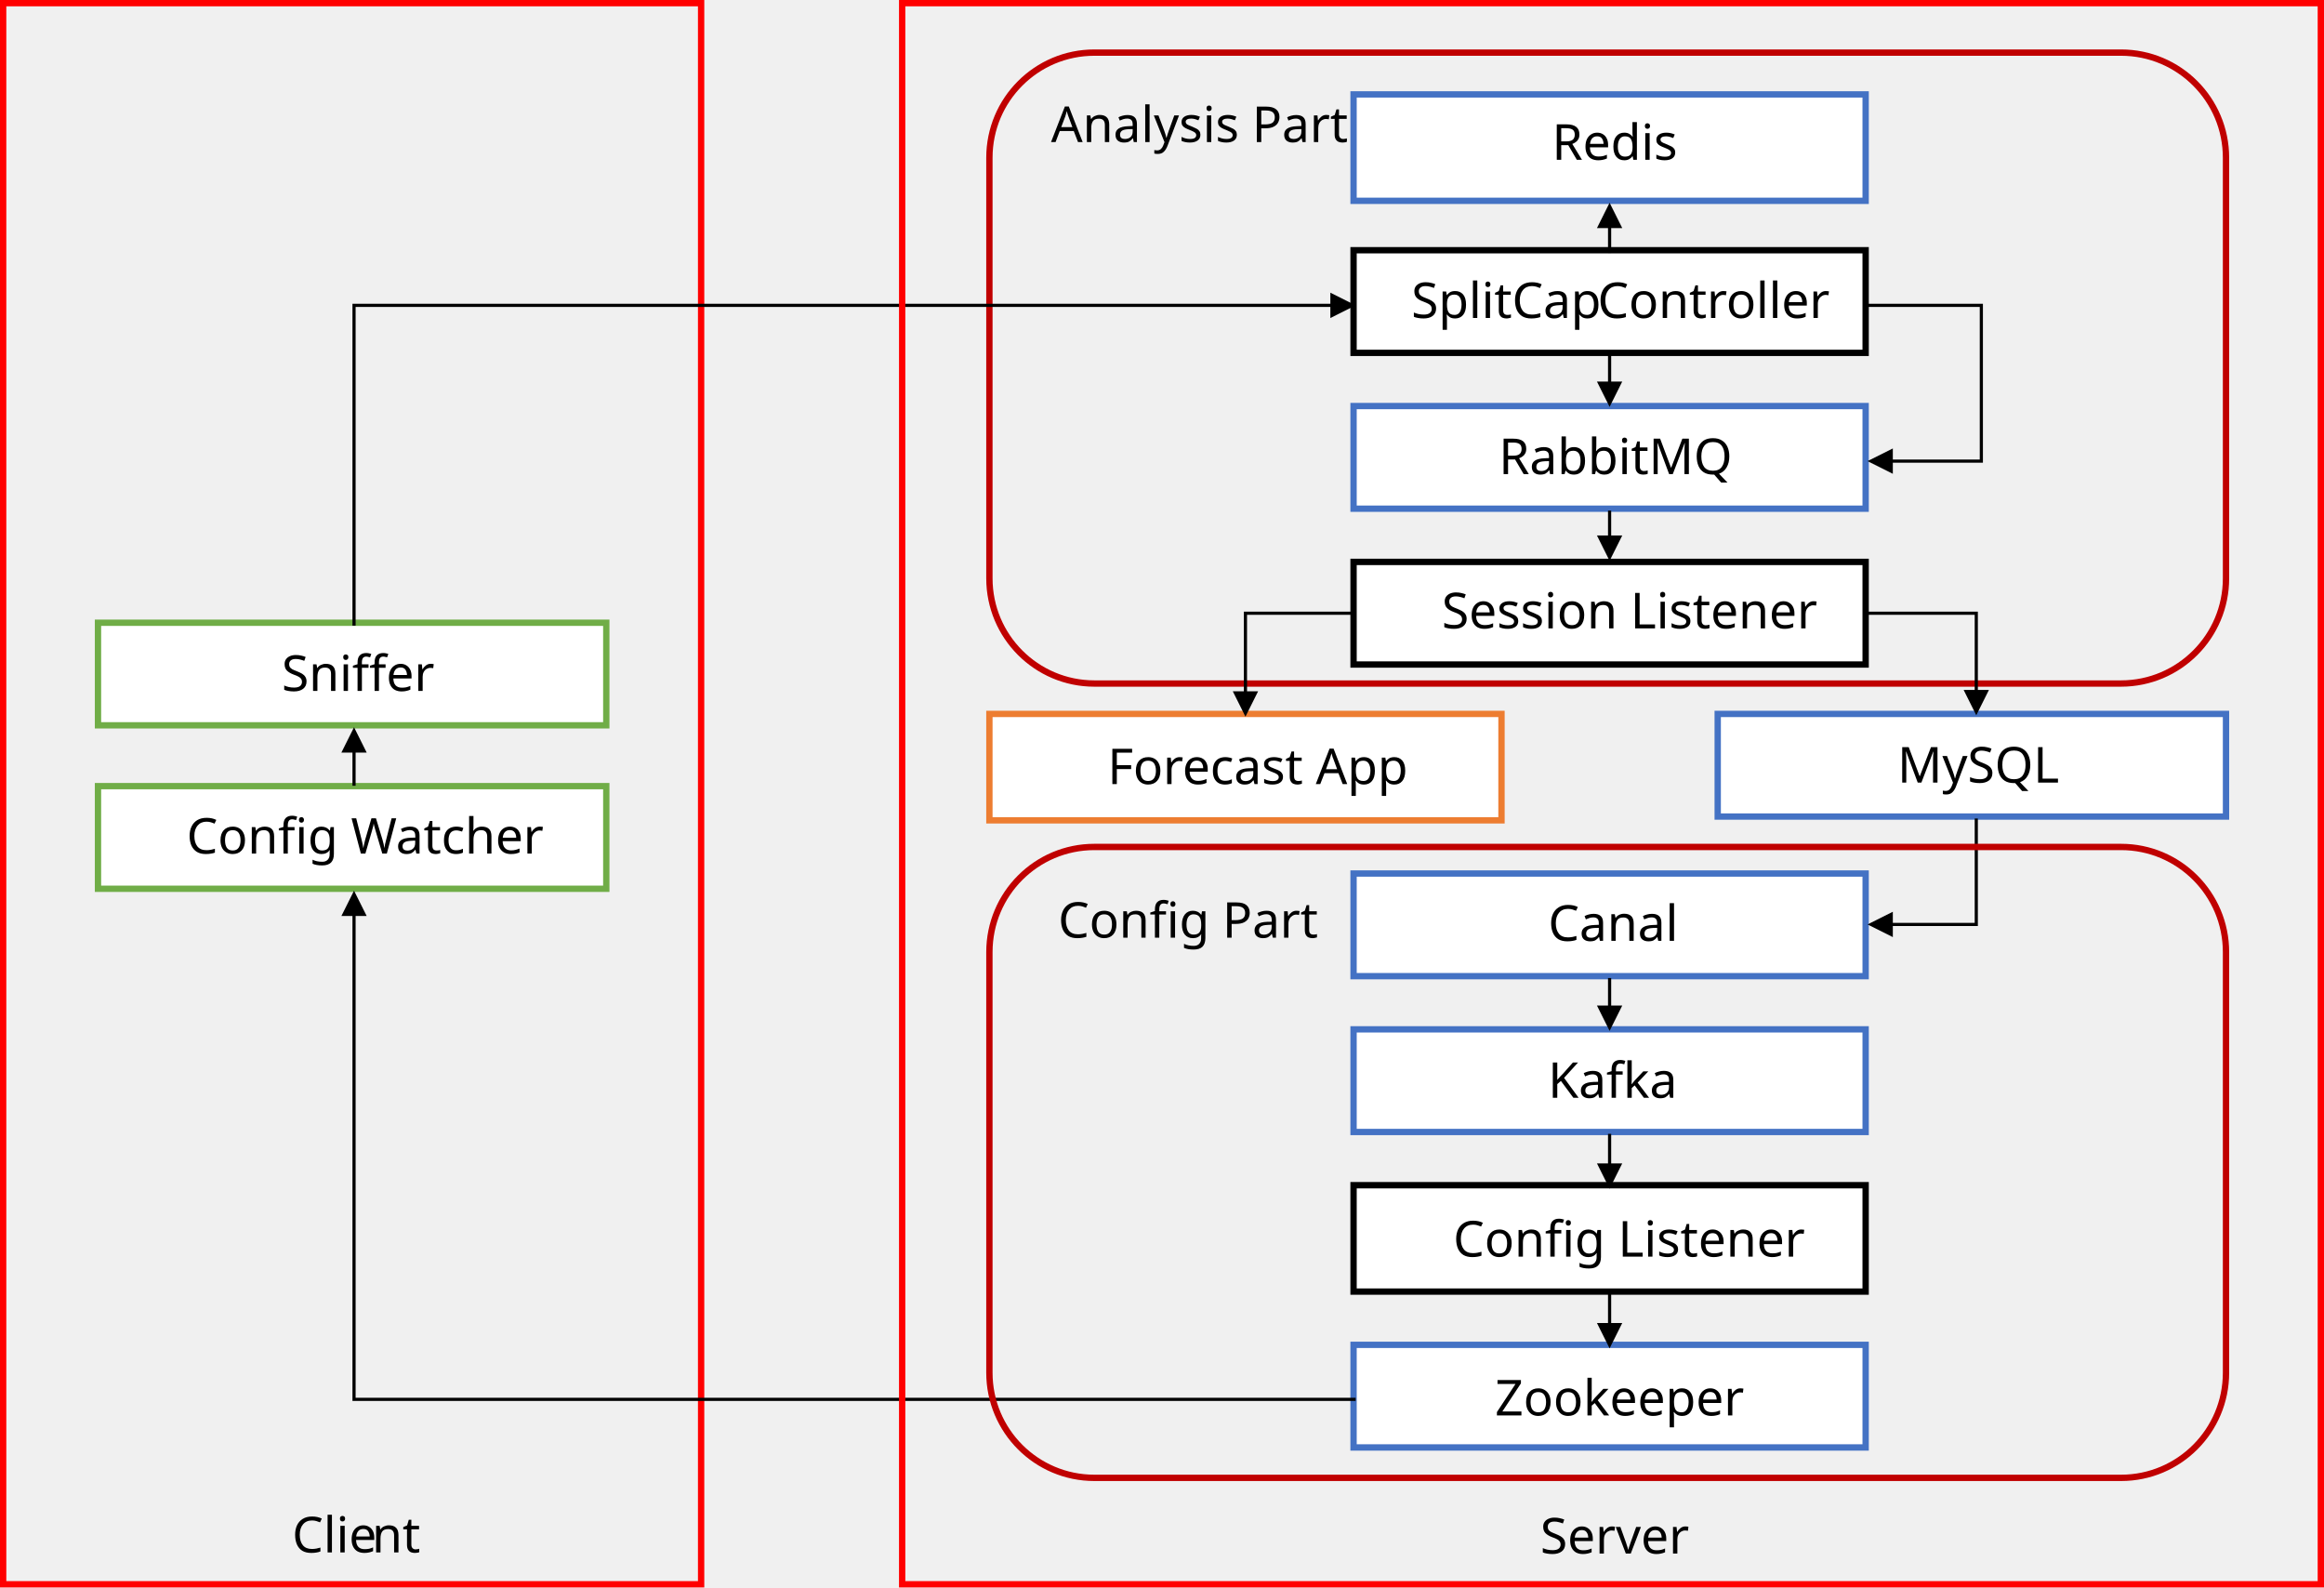
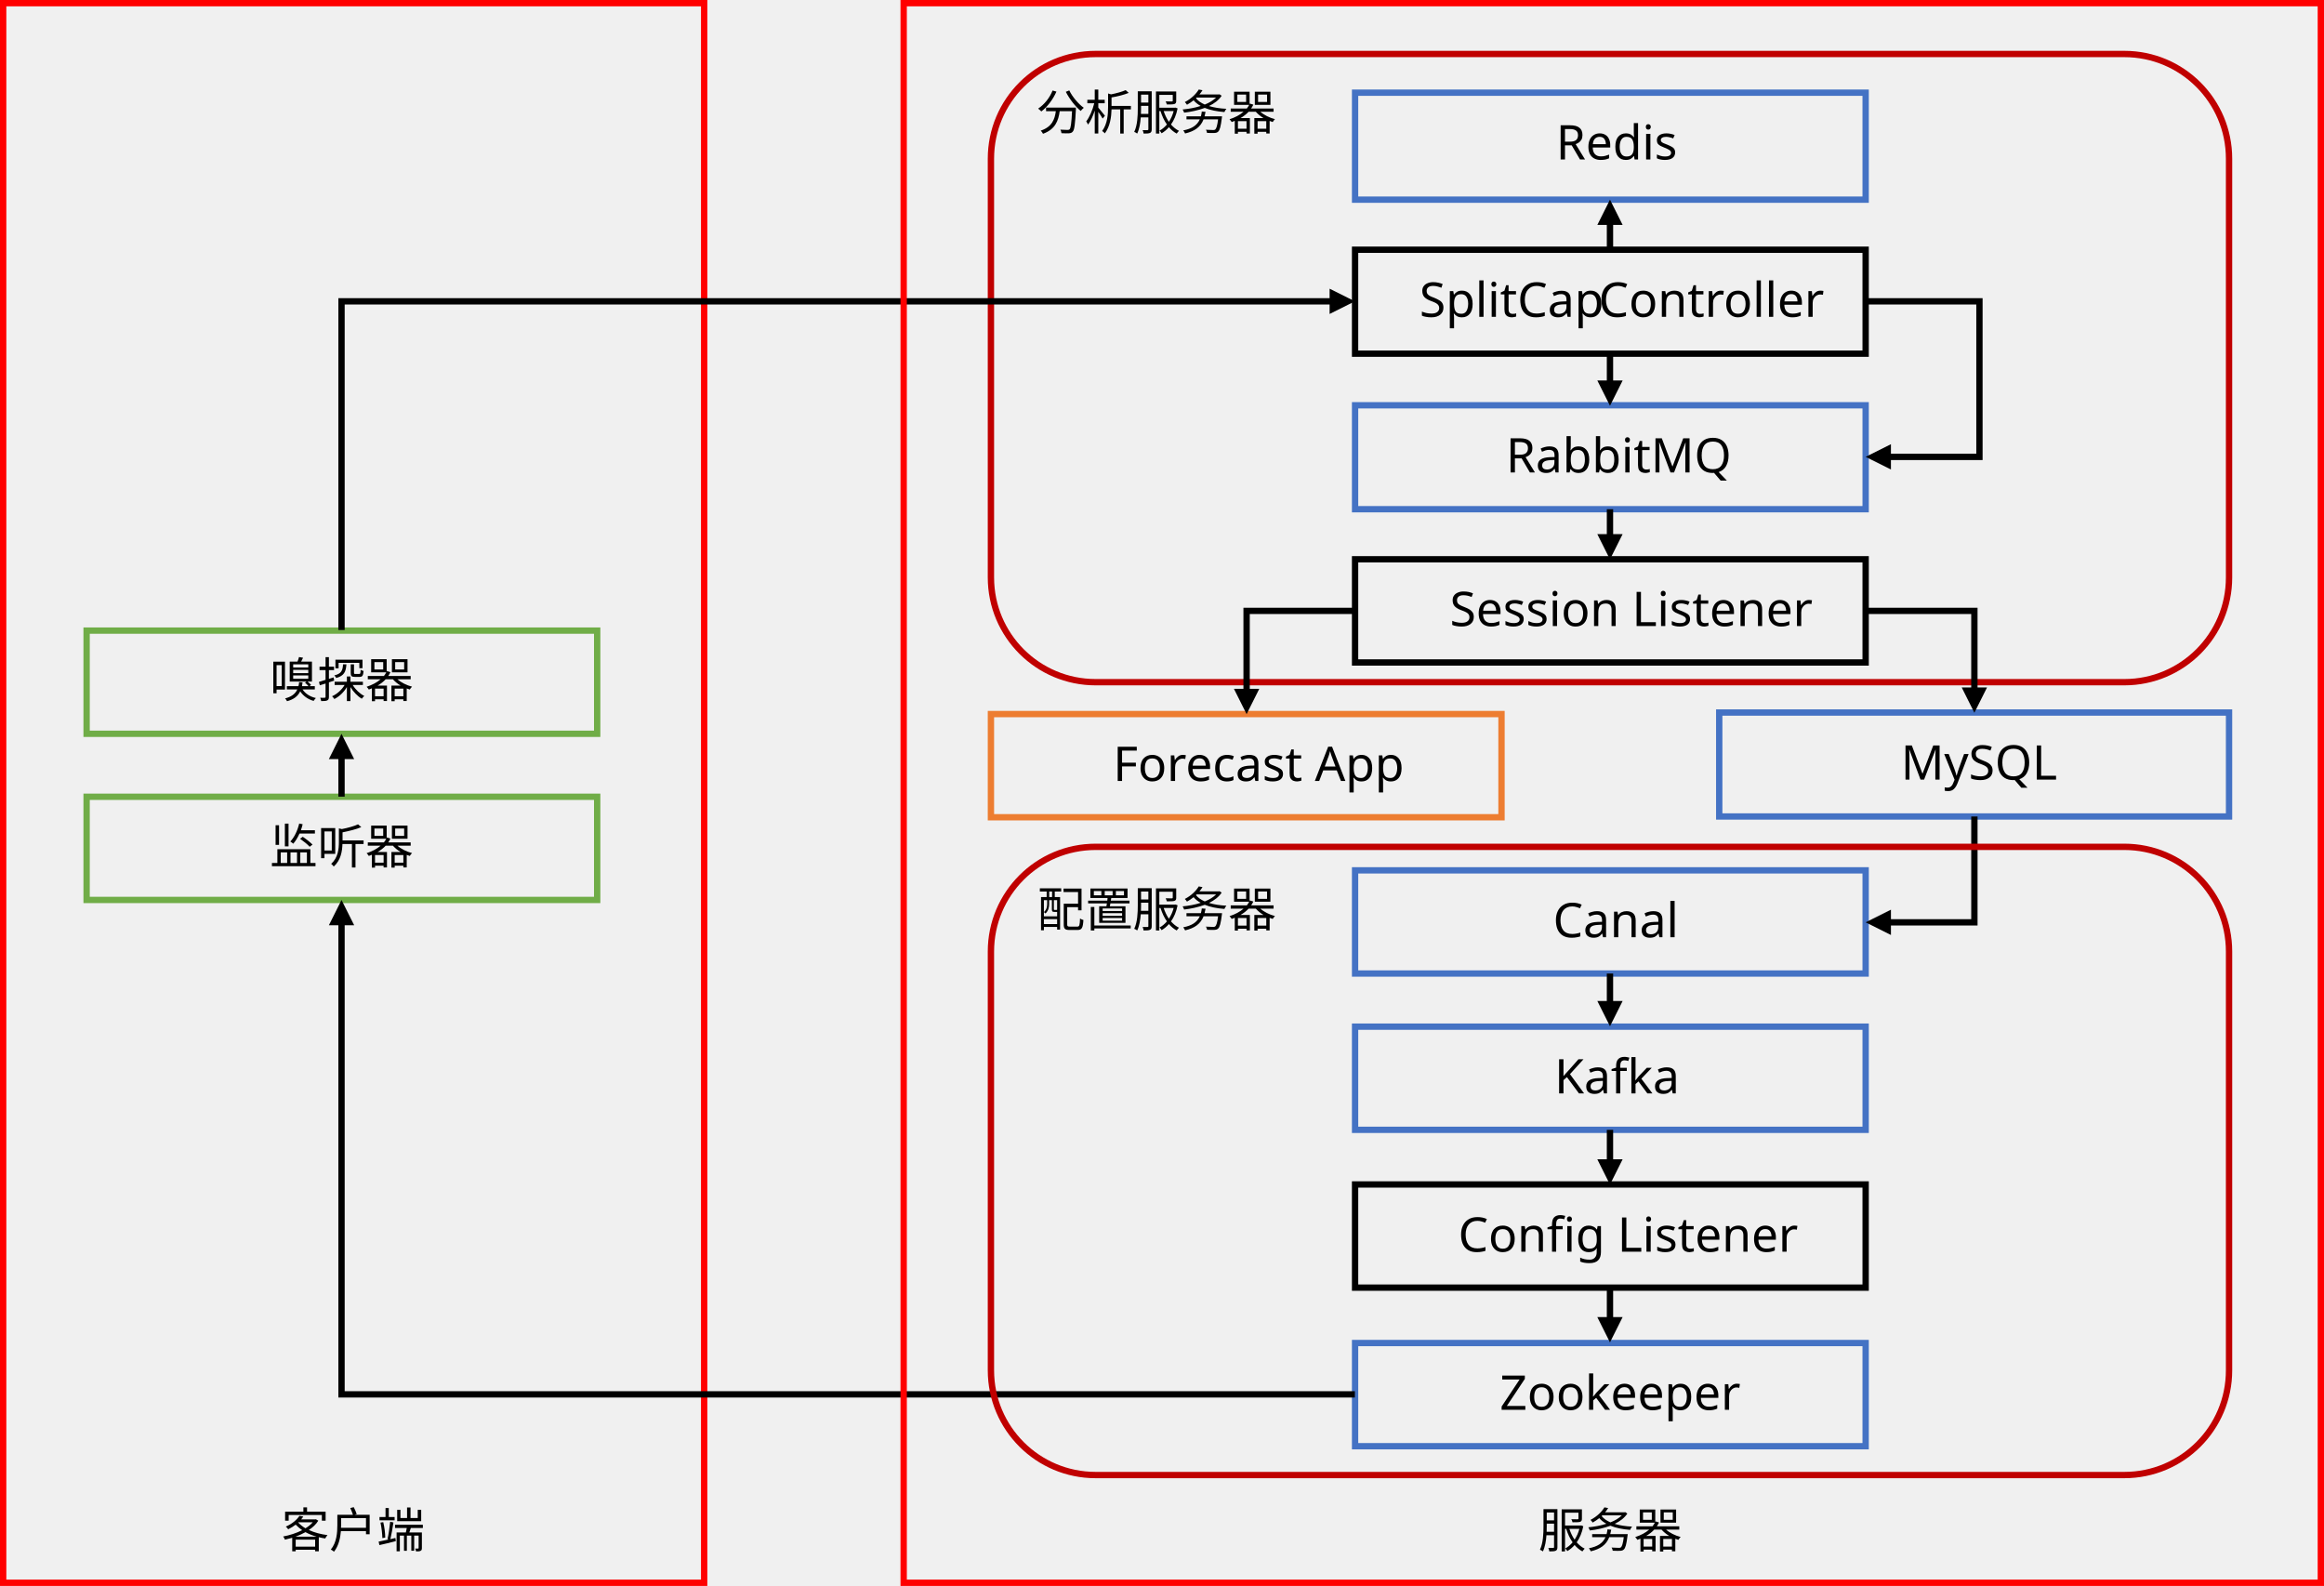
- <svg xmlns="http://www.w3.org/2000/svg" width="109.592mm" height="74.847mm" viewBox="0 0 109.592 74.847" version="1.1" id="svg5">
-   <defs id="defs2">
-     <clipPath clipPathUnits="userSpaceOnUse" id="clipEmfPath1">
-       <path d="M 0,0 H 351.776 V 241.295 H 0 Z" id="path9" />
-     </clipPath>
-     <clipPath clipPathUnits="userSpaceOnUse" id="clipEmfPath2">
-       <path d="M 1.434,1.434 V 205.396 H 298.717 V 1.434 Z" id="path12" />
-     </clipPath>
-     <pattern id="EMFhbasepattern" patternUnits="userSpaceOnUse" width="6" height="6" x="0" y="0" />
-     <clipPath clipPathUnits="userSpaceOnUse" id="clipPath751">
-       <path d="m 132.35,432 h 311.3 v 213.85 h -311.3 z" clip-rule="evenodd" id="path749" />
-     </clipPath>
-     <clipPath clipPathUnits="userSpaceOnUse" id="clipPath761">
-       <path d="M 0,0 H 368.37 V 252.59 H 0 Z" id="path759" />
-     </clipPath>
-     <clipPath clipPathUnits="userSpaceOnUse" id="clipPath777">
-       <path d="m 0.301,0.284 h 367.8 v 252 h -367.8 z" clip-rule="evenodd" id="path775" />
-     </clipPath>
-     <clipPath clipPathUnits="userSpaceOnUse" id="clipPath793">
-       <path d="m 0.301,0.284 h 367.8 v 252 h -367.8 z" clip-rule="evenodd" id="path791" />
-     </clipPath>
-     <clipPath clipPathUnits="userSpaceOnUse" id="clipPath809">
-       <path d="m 0.301,0.284 h 367.8 v 252 h -367.8 z" clip-rule="evenodd" id="path807" />
-     </clipPath>
-     <clipPath clipPathUnits="userSpaceOnUse" id="clipPath825">
-       <path d="m 0.301,0.284 h 367.8 v 252 h -367.8 z" clip-rule="evenodd" id="path823" />
-     </clipPath>
-     <clipPath clipPathUnits="userSpaceOnUse" id="clipPath837">
-       <path d="m 0.301,0.284 h 367.8 v 252 h -367.8 z" clip-rule="evenodd" id="path835" />
-     </clipPath>
-     <clipPath clipPathUnits="userSpaceOnUse" id="clipPath853">
-       <path d="m 0.301,0.284 h 367.8 v 252 h -367.8 z" clip-rule="evenodd" id="path851" />
-     </clipPath>
-     <clipPath clipPathUnits="userSpaceOnUse" id="clipPath869">
-       <path d="m 0.301,0.284 h 367.8 v 252 h -367.8 z" clip-rule="evenodd" id="path867" />
-     </clipPath>
-     <clipPath clipPathUnits="userSpaceOnUse" id="clipPath885">
-       <path d="m 0.301,0.284 h 367.8 v 252 h -367.8 z" clip-rule="evenodd" id="path883" />
-     </clipPath>
-     <clipPath clipPathUnits="userSpaceOnUse" id="clipPath901">
-       <path d="m 0.301,0.284 h 367.8 v 252 h -367.8 z" clip-rule="evenodd" id="path899" />
-     </clipPath>
-     <clipPath clipPathUnits="userSpaceOnUse" id="clipPath929">
-       <path d="m 0.301,0.284 h 367.8 v 252 h -367.8 z" clip-rule="evenodd" id="path927" />
-     </clipPath>
-     <clipPath clipPathUnits="userSpaceOnUse" id="clipPath941">
-       <path d="M 0.301,252.28 H 368.1 V 0.285 H 0.301" clip-rule="evenodd" id="path939" />
-     </clipPath>
-     <clipPath clipPathUnits="userSpaceOnUse" id="clipPath955">
-       <path d="m 0.301,0.284 h 367.8 v 252 h -367.8 z" clip-rule="evenodd" id="path953" />
-     </clipPath>
-     <clipPath clipPathUnits="userSpaceOnUse" id="clipPath971">
-       <path d="m 0.301,0.284 h 367.8 v 252 h -367.8 z" clip-rule="evenodd" id="path969" />
-     </clipPath>
-     <clipPath clipPathUnits="userSpaceOnUse" id="clipPath991">
-       <path d="m 0.301,0.284 h 367.8 v 252 h -367.8 z" clip-rule="evenodd" id="path989" />
-     </clipPath>
-     <clipPath clipPathUnits="userSpaceOnUse" id="clipPath1007">
-       <path d="M 0.301,252.28 H 368.1 V 0.284 H 0.301" clip-rule="evenodd" id="path1005" />
-     </clipPath>
-     <clipPath clipPathUnits="userSpaceOnUse" id="clipPath1019">
-       <path d="m 0.301,0.284 h 367.8 v 252 h -367.8 z" clip-rule="evenodd" id="path1017" />
-     </clipPath>
-     <clipPath clipPathUnits="userSpaceOnUse" id="clipPath1031">
-       <path d="m 0.301,0.284 h 367.8 v 252 h -367.8 z" clip-rule="evenodd" id="path1029" />
-     </clipPath>
-     <clipPath clipPathUnits="userSpaceOnUse" id="clipPath1043">
-       <path d="m 0.301,0.284 h 367.8 v 252 h -367.8 z" clip-rule="evenodd" id="path1041" />
-     </clipPath>
-     <clipPath clipPathUnits="userSpaceOnUse" id="clipPath1059">
-       <path d="m 0.301,0.284 h 367.8 v 252 h -367.8 z" clip-rule="evenodd" id="path1057" />
-     </clipPath>
-     <clipPath clipPathUnits="userSpaceOnUse" id="clipPath1071">
-       <path d="m 0.301,0.284 h 367.8 v 252 h -367.8 z" clip-rule="evenodd" id="path1069" />
+ <svg xmlns="http://www.w3.org/2000/svg" width="129.681mm" height="88.491mm" viewBox="0 0 129.681 88.491" version="1.1" id="svg2610">
+   <defs id="defs2607">
+     <clipPath clipPathUnits="userSpaceOnUse" id="clipPath1319">
+       <g id="g1323">
+         <path d="M -29.96,68.84 H 308.707 V 259.34 l -338.667,3e-5" clip-rule="evenodd" id="path1321" style="stroke-width:0.353" />
+       </g>
+     </clipPath>
+     <clipPath clipPathUnits="userSpaceOnUse" id="clipPath1366">
+       <g id="g1370">
+         <path d="M -29.96,68.84 H 308.707 V 259.34 l -338.667,-2e-5" clip-rule="evenodd" id="path1368" style="stroke-width:0.353" />
+       </g>
+     </clipPath>
+     <clipPath clipPathUnits="userSpaceOnUse" id="clipPath4526">
+       <path d="M 1.4305e-5,0 H 960 V 540 H 1.4305e-5 Z" clip-rule="evenodd" id="path4524" />
+     </clipPath>
+     <clipPath clipPathUnits="userSpaceOnUse" id="clipPath4540">
+       <path d="M 1.4305e-5,0 H 960 V 540 H 1.4305e-5 Z" clip-rule="evenodd" id="path4538" />
+     </clipPath>
+     <clipPath clipPathUnits="userSpaceOnUse" id="clipPath4554">
+       <path d="M 1.4305e-5,0 H 960 V 540 H 1.4305e-5 Z" clip-rule="evenodd" id="path4552" />
+     </clipPath>
+     <clipPath clipPathUnits="userSpaceOnUse" id="clipPath4568">
+       <path d="M 1.4305e-5,0 H 960 V 540 H 1.4305e-5 Z" clip-rule="evenodd" id="path4566" />
+     </clipPath>
+     <clipPath clipPathUnits="userSpaceOnUse" id="clipPath4580">
+       <path d="M 1.4305e-5,0 H 960 V 540 H 1.4305e-5 Z" clip-rule="evenodd" id="path4578" />
+     </clipPath>
+     <clipPath clipPathUnits="userSpaceOnUse" id="clipPath4594">
+       <path d="M 1.4305e-5,0 H 960 V 540 H 1.4305e-5 Z" clip-rule="evenodd" id="path4592" />
+     </clipPath>
+     <clipPath clipPathUnits="userSpaceOnUse" id="clipPath4608">
+       <path d="M 1.4305e-5,0 H 960 V 540 H 1.4305e-5 Z" clip-rule="evenodd" id="path4606" />
+     </clipPath>
+     <clipPath clipPathUnits="userSpaceOnUse" id="clipPath4622">
+       <path d="M 1.4305e-5,0 H 960 V 540 H 1.4305e-5 Z" clip-rule="evenodd" id="path4620" />
+     </clipPath>
+     <clipPath clipPathUnits="userSpaceOnUse" id="clipPath4636">
+       <path d="M 1.4305e-5,0 H 960 V 540 H 1.4305e-5 Z" clip-rule="evenodd" id="path4634" />
+     </clipPath>
+     <clipPath clipPathUnits="userSpaceOnUse" id="clipPath4662">
+       <path d="M 1.4305e-5,0 H 960 V 540 H 1.4305e-5 Z" clip-rule="evenodd" id="path4660" />
+     </clipPath>
+     <clipPath clipPathUnits="userSpaceOnUse" id="clipPath4674">
+       <path d="M 9.1553e-5,540 H 960 V 2.4414e-4 L 1.2207e-4,1.8311e-4" clip-rule="evenodd" id="path4672" />
+     </clipPath>
+     <clipPath clipPathUnits="userSpaceOnUse" id="clipPath4686">
+       <path d="M 1.4305e-5,0 H 960 V 540 H 1.4305e-5 Z" clip-rule="evenodd" id="path4684" />
+     </clipPath>
+     <clipPath clipPathUnits="userSpaceOnUse" id="clipPath4700">
+       <path d="M 1.4305e-5,0 H 960 V 540 H 1.4305e-5 Z" clip-rule="evenodd" id="path4698" />
+     </clipPath>
+     <clipPath clipPathUnits="userSpaceOnUse" id="clipPath4718">
+       <path d="M 1.4305e-5,0 H 960 V 540 H 1.4305e-5 Z" clip-rule="evenodd" id="path4716" />
+     </clipPath>
+     <clipPath clipPathUnits="userSpaceOnUse" id="clipPath4734">
+       <path d="M 0,540 H 960 V 0 L 0,6.1035e-5" clip-rule="evenodd" id="path4732" />
+     </clipPath>
+     <clipPath clipPathUnits="userSpaceOnUse" id="clipPath4746">
+       <path d="M 1.4305e-5,0 H 960 V 540 H 1.4305e-5 Z" clip-rule="evenodd" id="path4744" />
+     </clipPath>
+     <clipPath clipPathUnits="userSpaceOnUse" id="clipPath4758">
+       <path d="M 1.4305e-5,0 H 960 V 540 H 1.4305e-5 Z" clip-rule="evenodd" id="path4756" />
+     </clipPath>
+     <clipPath clipPathUnits="userSpaceOnUse" id="clipPath4774">
+       <path d="M 1.4305e-5,0 H 960 V 540 H 1.4305e-5 Z" clip-rule="evenodd" id="path4772" />
+     </clipPath>
+     <clipPath clipPathUnits="userSpaceOnUse" id="clipPath4786">
+       <path d="M 1.4305e-5,0 H 960 V 540 H 1.4305e-5 Z" clip-rule="evenodd" id="path4784" />
    </clipPath>
  </defs>
-   <g id="layer1" transform="translate(-9.792738,-44.96931)">
-     <g id="g745" transform="matrix(0.3527778,0,0,-0.3527778,-37.01706,272.6895)">
-       <g id="g747" clip-path="url(#clipPath751)">
-         <g id="g753" transform="matrix(4.3236,-3.77e-7,-1.88e-7,2.9701,132.35,432)">
-           <g id="g755" transform="scale(0.19546,0.28505)">
-             <g id="g757" clip-path="url(#clipPath761)">
-               <path d="m 156.9,227.28 c 0,9.17 7.43,16.6 16.6,16.6 h 162.4 c 9.17,0 16.6,-7.43 16.6,-16.6 v -66.4 c 0,-9.16 -7.43,-16.6 -16.6,-16.6 H 173.5 c -9.17,0 -16.6,7.44 -16.6,16.6 z" style="fill:none;stroke:#c00000;stroke-width:1;stroke-linecap:butt;stroke-linejoin:miter;stroke-miterlimit:10;stroke-dasharray:none;stroke-opacity:1" id="path763" />
-               <path d="m 0.901,2.084 h 110.4 v 249.6 h -110.4 z" style="fill:none;stroke:#ff0000;stroke-width:1;stroke-linecap:butt;stroke-linejoin:miter;stroke-miterlimit:10;stroke-dasharray:none;stroke-opacity:1" id="path765" />
-               <path d="m 15.901,137.68 h 80.4 v 16.2 h -80.4 z" style="fill:#ffffff;fill-opacity:1;fill-rule:evenodd;stroke:none" id="path767" />
-               <path d="m 15.901,137.68 h 80.4 v 16.2 h -80.4 z" style="fill:none;stroke:#70ad47;stroke-width:1;stroke-linecap:butt;stroke-linejoin:miter;stroke-miterlimit:10;stroke-dasharray:none;stroke-opacity:1" id="path769" />
-               <g id="g771">
-                 <g id="g773" clip-path="url(#clipPath777)">
-                   <text xml:space="preserve" transform="matrix(1,0,0,-1,44.95,143.11)" style="font-variant:normal;font-weight:normal;font-size:7.825px;font-family:DengXian;-inkscape-font-specification:DengXian;writing-mode:lr-tb;fill:#000000;fill-opacity:1;fill-rule:nonzero;stroke:none" id="text781">
-                     <tspan x="0 4.218 8.443 10.259 12.677 15.094 19.312" y="0" id="tspan779">Sniffer</tspan>
-                   </text>
-                 </g>
-               </g>
-               <path d="m 15.901,111.88 h 80.4 v 16.2 h -80.4 z" style="fill:#ffffff;fill-opacity:1;fill-rule:evenodd;stroke:none" id="path783" />
-               <path d="m 15.901,111.88 h 80.4 v 16.2 h -80.4 z" style="fill:none;stroke:#70ad47;stroke-width:1;stroke-linecap:butt;stroke-linejoin:miter;stroke-miterlimit:10;stroke-dasharray:none;stroke-opacity:1" id="path785" />
-               <g id="g787">
-                 <g id="g789" clip-path="url(#clipPath793)">
-                   <text xml:space="preserve" transform="matrix(1,0,0,-1,29.925,117.44)" style="font-variant:normal;font-weight:normal;font-size:7.8px;font-family:DengXian;-inkscape-font-specification:DengXian;writing-mode:lr-tb;fill:#000000;fill-opacity:1;fill-rule:nonzero;stroke:none" id="text797">
-                     <tspan x="0 4.836 9.048 13.276 15.694 17.511 21.739 23.564 30.779 34.999 37.424 41.044 45.271 49.491" y="0" id="tspan795">Config Watcher</tspan>
-                   </text>
-                 </g>
-               </g>
-               <path d="m 214.5,220.48 h 81 v 16.8 h -81 z" style="fill:#ffffff;fill-opacity:1;fill-rule:evenodd;stroke:none" id="path799" />
-               <path d="m 214.5,220.48 h 81 v 16.8 h -81 z" style="fill:none;stroke:#4472c4;stroke-width:1;stroke-linecap:butt;stroke-linejoin:miter;stroke-miterlimit:10;stroke-dasharray:none;stroke-opacity:1" id="path801" />
-               <g id="g803">
-                 <g id="g805" clip-path="url(#clipPath809)">
-                   <text xml:space="preserve" transform="matrix(1,0,0,-1,245.88,226.96)" style="font-variant:normal;font-weight:normal;font-size:7.825px;font-family:DengXian;-inkscape-font-specification:DengXian;writing-mode:lr-tb;fill:#000000;fill-opacity:1;fill-rule:nonzero;stroke:none" id="text813">
-                     <tspan x="0 4.82 9.038 13.263 15.055" y="0" id="tspan811">Redis</tspan>
-                   </text>
-                 </g>
-               </g>
-               <path d="m 214.5,196.48 h 81 v 16.2 h -81 z" style="fill:#ffffff;fill-opacity:1;fill-rule:evenodd;stroke:none" id="path815" />
-               <path d="m 214.5,196.48 h 81 v 16.2 h -81 z" style="fill:none;stroke:#000000;stroke-width:1;stroke-linecap:butt;stroke-linejoin:miter;stroke-miterlimit:10;stroke-dasharray:none;stroke-opacity:1" id="path817" />
-               <g id="g819">
-                 <g id="g821" clip-path="url(#clipPath825)">
-                   <text xml:space="preserve" transform="matrix(1,0,0,-1,223.65,201.99)" style="font-variant:normal;font-weight:normal;font-size:7.8px;font-family:DengXian;-inkscape-font-specification:DengXian;writing-mode:lr-tb;fill:#000000;fill-opacity:1;fill-rule:nonzero;stroke:none" id="text829">
-                     <tspan x="0 4.189 8.385 10.179 11.973 14.375 19.172 23.361" y="0" id="tspan827">SplitCap</tspan>
-                   </text>
-                 </g>
-               </g>
-               <g id="g831">
-                 <g id="g833" clip-path="url(#clipPath837)">
-                   <text xml:space="preserve" transform="matrix(1,0,0,-1,253.1,201.99)" style="font-variant:normal;font-weight:normal;font-size:7.8px;font-family:DengXian;-inkscape-font-specification:DengXian;writing-mode:lr-tb;fill:#000000;fill-opacity:1;fill-rule:nonzero;stroke:none" id="text841">
-                     <tspan x="0 4.797 8.993 13.19 15.592 17.995 22.191 23.985 25.779 29.968" y="0" id="tspan839">Controller</tspan>
-                   </text>
-                 </g>
-               </g>
-               <path d="m 214.5,171.88 h 81 v 16.2 h -81 z" style="fill:#ffffff;fill-opacity:1;fill-rule:evenodd;stroke:none" id="path843" />
-               <path d="m 214.5,171.88 h 81 v 16.2 h -81 z" style="fill:none;stroke:#4472c4;stroke-width:1;stroke-linecap:butt;stroke-linejoin:miter;stroke-miterlimit:10;stroke-dasharray:none;stroke-opacity:1" id="path845" />
-               <g id="g847">
-                 <g id="g849" clip-path="url(#clipPath853)">
-                   <text xml:space="preserve" transform="matrix(1,0,0,-1,237.47,177.34)" style="font-variant:normal;font-weight:normal;font-size:7.825px;font-family:DengXian;-inkscape-font-specification:DengXian;writing-mode:lr-tb;fill:#000000;fill-opacity:1;fill-rule:nonzero;stroke:none" id="text857">
-                     <tspan x="0 4.789 8.983 13.185 17.387 19.179 21.581 28.178" y="0" id="tspan855">RabbitMQ</tspan>
-                   </text>
-                 </g>
-               </g>
-               <path d="m 214.5,147.28 h 81 v 16.2 h -81 z" style="fill:#ffffff;fill-opacity:1;fill-rule:evenodd;stroke:none" id="path859" />
-               <path d="m 214.5,147.28 h 81 v 16.2 h -81 z" style="fill:none;stroke:#000000;stroke-width:1;stroke-linecap:butt;stroke-linejoin:miter;stroke-miterlimit:10;stroke-dasharray:none;stroke-opacity:1" id="path861" />
-               <g id="g863">
-                 <g id="g865" clip-path="url(#clipPath869)">
-                   <text xml:space="preserve" transform="matrix(1,0,0,-1,228.45,152.99)" style="font-variant:normal;font-weight:normal;font-size:7.825px;font-family:DengXian;-inkscape-font-specification:DengXian;writing-mode:lr-tb;fill:#000000;fill-opacity:1;fill-rule:nonzero;stroke:none" id="text873">
-                     <tspan x="0 4.194 8.388 11.385 14.382 16.174 20.376 24.578 26.378 29.978 31.77 34.766 37.169 41.363 45.565 49.759" y="0" id="tspan871">Session Listener</tspan>
-                   </text>
-                 </g>
-               </g>
-               <path d="m 156.9,122.68 h 81 v 16.8 h -81 z" style="fill:#ffffff;fill-opacity:1;fill-rule:evenodd;stroke:none" id="path875" />
-               <path d="m 156.9,122.68 h 81 v 16.8 h -81 z" style="fill:none;stroke:#ed7d31;stroke-width:1;stroke-linecap:butt;stroke-linejoin:miter;stroke-miterlimit:10;stroke-dasharray:none;stroke-opacity:1" id="path877" />
-               <g id="g879">
-                 <g id="g881" clip-path="url(#clipPath885)">
-                   <text xml:space="preserve" transform="matrix(1,0,0,-1,175.6,128.41)" style="font-variant:normal;font-weight:normal;font-size:7.8px;font-family:DengXian;-inkscape-font-specification:DengXian;writing-mode:lr-tb;fill:#000000;fill-opacity:1;fill-rule:nonzero;stroke:none" id="text889">
-                     <tspan x="0 3.627 7.855 10.28 14.5 18.119 22.339 25.366 27.791 29.617 34.445 38.672" y="0" id="tspan887">Forecast App</tspan>
-                   </text>
-                 </g>
-               </g>
-               <path d="m 272.1,123.28 h 80.4 v 16.2 h -80.4 z" style="fill:#ffffff;fill-opacity:1;fill-rule:evenodd;stroke:none" id="path891" />
-               <path d="m 272.1,123.28 h 80.4 v 16.2 h -80.4 z" style="fill:none;stroke:#4472c4;stroke-width:1;stroke-linecap:butt;stroke-linejoin:miter;stroke-miterlimit:10;stroke-dasharray:none;stroke-opacity:1" id="path893" />
-               <g id="g895">
-                 <g id="g897" clip-path="url(#clipPath901)">
-                   <text xml:space="preserve" transform="matrix(1,0,0,-1,300.52,128.64)" style="font-variant:normal;font-weight:normal;font-size:7.825px;font-family:DengXian;-inkscape-font-specification:DengXian;writing-mode:lr-tb;fill:#000000;fill-opacity:1;fill-rule:nonzero;stroke:none" id="text905">
-                     <tspan x="0 6.596 10.196 14.39 20.384" y="0" id="tspan903">MySQL</tspan>
-                   </text>
-                 </g>
-               </g>
-               <path d="m 254.75,212.25 v 4.93 h 0.5 v -4.93 z m -1.75,3.93 2,4 2,-4 z" style="fill:#000000;fill-opacity:1;fill-rule:nonzero;stroke:none" id="path907" />
-               <path d="m 254.75,196.18 v -5.23 h 0.5 v 5.23 z m -1.75,-4.23 2,-4 2,4 z" style="fill:#000000;fill-opacity:1;fill-rule:nonzero;stroke:none" id="path909" />
-               <path d="m 295.8,203.73 h 18 l -0.25,0.25 v -24.59 l 0.25,0.25 h -15 v -0.5 h 15.25 v 25.09 H 295.8 Z m 4,-22.34 -4,-2 4,-2 z" style="fill:#000000;fill-opacity:1;fill-rule:nonzero;stroke:none" id="path911" />
-               <path d="m 255.25,171.58 v -4.93 h -0.5 v 4.93 z m 1.75,-3.93 -2,-4 -2,4 z" style="fill:#000000;fill-opacity:1;fill-rule:nonzero;stroke:none" id="path913" />
-               <path d="m 214.6,155.63 h -17.45 v -13.58 h 0.5 v 13.33 l -0.25,-0.25 h 17.2 z m -19.2,-12.58 2,-4 2,4 z" style="fill:#000000;fill-opacity:1;fill-rule:nonzero;stroke:none" id="path915" />
-               <path d="m 295.8,155.63 h 17.45 v -13.36 h -0.5 v 13.11 l 0.25,-0.25 h -17.2 z m 19.2,-12.36 -2,-4 -2,4 z" style="fill:#000000;fill-opacity:1;fill-rule:nonzero;stroke:none" id="path917" />
-               <path d="m 214.5,98.084 h 81 v 16.2 h -81 z" style="fill:#ffffff;fill-opacity:1;fill-rule:evenodd;stroke:none" id="path919" />
-               <path d="m 214.5,98.084 h 81 v 16.2 h -81 z" style="fill:none;stroke:#4472c4;stroke-width:1;stroke-linecap:butt;stroke-linejoin:miter;stroke-miterlimit:10;stroke-dasharray:none;stroke-opacity:1" id="path921" />
-               <g id="g923">
-                 <g id="g925" clip-path="url(#clipPath929)">
-                   <text xml:space="preserve" transform="matrix(1,0,0,-1,245.27,103.66)" style="font-variant:normal;font-weight:normal;font-size:7.825px;font-family:DengXian;-inkscape-font-specification:DengXian;writing-mode:lr-tb;fill:#000000;fill-opacity:1;fill-rule:nonzero;stroke:none" id="text933">
-                     <tspan x="0 4.828 9.046 13.271 17.489" y="0" id="tspan931">Canal</tspan>
-                   </text>
-                 </g>
-               </g>
-               <g id="g935">
-                 <g id="g937" clip-path="url(#clipPath941)">
-                   <path d="M 313.25,122.98 V 106 H 298.8 v 0.5 H 313 l -0.25,-0.25 v 16.73 z m -13.45,-18.73 -4,2 4,2 z" style="fill:#000000;fill-opacity:1;fill-rule:nonzero;stroke:none" id="path943" />
-                 </g>
-               </g>
-               <path d="m 214.5,73.484 h 81 v 16.2 h -81 z" style="fill:#ffffff;fill-opacity:1;fill-rule:evenodd;stroke:none" id="path945" />
-               <path d="m 214.5,73.484 h 81 v 16.2 h -81 z" style="fill:none;stroke:#4472c4;stroke-width:1;stroke-linecap:butt;stroke-linejoin:miter;stroke-miterlimit:10;stroke-dasharray:none;stroke-opacity:1" id="path947" />
-               <g id="g949">
-                 <g id="g951" clip-path="url(#clipPath955)">
-                   <text xml:space="preserve" transform="matrix(1,0,0,-1,245.27,78.885)" style="font-variant:normal;font-weight:normal;font-size:7.8px;font-family:DengXian;-inkscape-font-specification:DengXian;writing-mode:lr-tb;fill:#000000;fill-opacity:1;fill-rule:nonzero;stroke:none" id="text959">
-                     <tspan x="0 4.228 8.447 10.842 14.469" y="0" id="tspan957">Kafka</tspan>
-                   </text>
-                 </g>
-               </g>
-               <path d="m 214.5,48.284 h 81 v 16.8 h -81 z" style="fill:#ffffff;fill-opacity:1;fill-rule:evenodd;stroke:none" id="path961" />
-               <path d="m 214.5,48.284 h 81 v 16.8 h -81 z" style="fill:none;stroke:#000000;stroke-width:1;stroke-linecap:butt;stroke-linejoin:miter;stroke-miterlimit:10;stroke-dasharray:none;stroke-opacity:1" id="path963" />
-               <g id="g965">
-                 <g id="g967" clip-path="url(#clipPath971)">
-                   <text xml:space="preserve" transform="matrix(1,0,0,-1,230.25,53.81)" style="font-variant:normal;font-weight:normal;font-size:7.825px;font-family:DengXian;-inkscape-font-specification:DengXian;writing-mode:lr-tb;fill:#000000;fill-opacity:1;fill-rule:nonzero;stroke:none" id="text975">
-                     <tspan x="0 4.797 8.999 13.201 15.595 17.387 21.589 23.389 26.988 28.78 31.777 34.18 38.374 42.576 46.77" y="0" id="tspan973">Config Listener</tspan>
-                   </text>
-                 </g>
-               </g>
-               <path d="M 254.75,97.785 V 92.44 h 0.5 v 5.345 z m -1.75,-4.344 2,-4.001 2,4 z" style="fill:#000000;fill-opacity:1;fill-rule:nonzero;stroke:none" id="path977" />
-               <path d="m 255.25,73.185 v -5.658 h -0.5 v 5.658 z m 1.75,-4.658 -2,-4 -2,4 z" style="fill:#000000;fill-opacity:1;fill-rule:nonzero;stroke:none" id="path979" />
-               <path d="m 214.5,23.684 h 81 v 16.2 h -81 z" style="fill:#ffffff;fill-opacity:1;fill-rule:evenodd;stroke:none" id="path981" />
-               <path d="m 214.5,23.684 h 81 v 16.2 h -81 z" style="fill:none;stroke:#4472c4;stroke-width:1;stroke-linecap:butt;stroke-linejoin:miter;stroke-miterlimit:10;stroke-dasharray:none;stroke-opacity:1" id="path983" />
-               <g id="g985">
-                 <g id="g987" clip-path="url(#clipPath991)">
-                   <text xml:space="preserve" transform="matrix(1,0,0,-1,236.88,28.735)" style="font-variant:normal;font-weight:normal;font-size:7.825px;font-family:DengXian;-inkscape-font-specification:DengXian;writing-mode:lr-tb;fill:#000000;fill-opacity:1;fill-rule:nonzero;stroke:none" id="text995">
-                     <tspan x="0 4.202 8.404 12.606 16.206 20.4 24.594 28.796 32.99" y="0" id="tspan993">Zookeeper</tspan>
-                   </text>
-                 </g>
-               </g>
-               <path d="m 255.25,47.984 v -5.657 h -0.5 v 5.657 z m 1.75,-4.657 -2,-4 -2,4 z" style="fill:#000000;fill-opacity:1;fill-rule:nonzero;stroke:none" id="path997" />
-               <path d="M 214.83,31.023 H 56.151 v 77.557 h 0.5 V 31.273 l -0.25,0.25 H 214.83 Z m -160.429,76.557 2,4 2,-4 z" style="fill:#000000;fill-opacity:1;fill-rule:nonzero;stroke:none" id="path999" />
-               <g id="g1001">
-                 <g id="g1003" clip-path="url(#clipPath1007)">
-                   <path d="m 56.151,153.42 v 50.81 H 211.83 v -0.5 H 56.401 l 0.25,0.25 v -50.56 z m 154.679,52.56 4,-2 -4,-2 z" style="fill:#000000;fill-opacity:1;fill-rule:nonzero;stroke:none" id="path1009" />
-                 </g>
-               </g>
-               <path d="m 56.651,128.14 v 6.24 h -0.5 v -6.24 z m 1.75,5.24 -2,4 -2,-4 z" style="fill:#000000;fill-opacity:1;fill-rule:nonzero;stroke:none" id="path1011" />
-               <g id="g1013">
-                 <g id="g1015" clip-path="url(#clipPath1019)">
-                   <text xml:space="preserve" transform="matrix(1,0,0,-1,46.6,7.1101)" style="font-variant:normal;font-weight:normal;font-size:7.825px;font-family:DengXian;-inkscape-font-specification:DengXian;writing-mode:lr-tb;fill:#000000;fill-opacity:1;fill-rule:nonzero;stroke:none" id="text1023">
-                     <tspan x="0 4.797 6.589 8.381" y="0" id="tspan1021">Clie</tspan>
-                   </text>
-                 </g>
-               </g>
-               <g id="g1025">
-                 <g id="g1027" clip-path="url(#clipPath1031)">
-                   <text xml:space="preserve" transform="matrix(1,0,0,-1,59.225,7.1101)" style="font-variant:normal;font-weight:normal;font-size:7.825px;font-family:DengXian;-inkscape-font-specification:DengXian;writing-mode:lr-tb;fill:#000000;fill-opacity:1;fill-rule:nonzero;stroke:none" id="text1035">
-                     <tspan x="0 4.2" y="0" id="tspan1033">nt</tspan>
-                   </text>
-                 </g>
-               </g>
-               <g id="g1037">
-                 <g id="g1039" clip-path="url(#clipPath1043)">
-                   <text xml:space="preserve" transform="matrix(1,0,0,-1,244.03,6.9351)" style="font-variant:normal;font-weight:normal;font-size:7.825px;font-family:DengXian;-inkscape-font-specification:DengXian;writing-mode:lr-tb;fill:#000000;fill-opacity:1;fill-rule:nonzero;stroke:none" id="text1047">
-                     <tspan x="0 4.194 8.388 10.791 14.39 18.584" y="0" id="tspan1045">Server</tspan>
-                   </text>
-                 </g>
-               </g>
-               <path d="m 143.1,2.084 h 224.4 v 249.6 H 143.1 Z" style="fill:none;stroke:#ff0000;stroke-width:1;stroke-linecap:butt;stroke-linejoin:miter;stroke-miterlimit:10;stroke-dasharray:none;stroke-opacity:1" id="path1049" />
-               <path d="m 156.9,101.88 c 0,9.17 7.43,16.6 16.6,16.6 h 162.4 c 9.17,0 16.6,-7.43 16.6,-16.6 V 35.485 c 0,-9.168 -7.43,-16.601 -16.6,-16.601 H 173.5 c -9.17,0 -16.6,7.433 -16.6,16.601 z" style="fill:none;stroke:#c00000;stroke-width:1;stroke-linecap:butt;stroke-linejoin:miter;stroke-miterlimit:10;stroke-dasharray:none;stroke-opacity:1" id="path1051" />
-               <g id="g1053">
-                 <g id="g1055" clip-path="url(#clipPath1059)">
-                   <text xml:space="preserve" transform="matrix(1,0,0,-1,166.65,229.76)" style="font-variant:normal;font-weight:normal;font-size:7.825px;font-family:DengXian;-inkscape-font-specification:DengXian;writing-mode:lr-tb;fill:#000000;fill-opacity:1;fill-rule:nonzero;stroke:none" id="text1063">
-                     <tspan x="0 4.828 9.054 13.271 15.087 18.71 21.738 23.553 26.582 28.405 32.63 36.848 39.274" y="0" id="tspan1061">Analysis Part</tspan>
-                   </text>
-                 </g>
-               </g>
-               <g id="g1065">
-                 <g id="g1067" clip-path="url(#clipPath1071)">
-                   <text xml:space="preserve" transform="matrix(1,0,0,-1,167.77,104.16)" style="font-variant:normal;font-weight:normal;font-size:7.8px;font-family:DengXian;-inkscape-font-specification:DengXian;writing-mode:lr-tb;fill:#000000;fill-opacity:1;fill-rule:nonzero;stroke:none" id="text1075">
-                     <tspan x="0 4.836 9.048 13.276 15.694 17.511 21.739 23.564 27.791 32.011 34.437" y="0" id="tspan1073">Config Part</tspan>
-                   </text>
-                 </g>
-               </g>
-             </g>
-           </g>
+   <g id="layer1" transform="translate(-32.19905,-57.57268)">
+     <g id="g5041" transform="translate(-173.6843,38.69907)">
+       <path d="m 261.178,27.728 c 0,-3.228 2.614,-5.842 5.842,-5.842 h 57.404 c 3.228,0 5.842,2.614 5.842,5.842 v 23.368 c 0,3.228 -2.614,5.842 -5.842,5.842 h -57.404 c -3.228,0 -5.842,-2.614 -5.842,-5.842 z" style="fill:none;stroke:#c00000;stroke-width:0.353;stroke-linecap:butt;stroke-linejoin:miter;stroke-miterlimit:10;stroke-dasharray:none;stroke-opacity:1" id="path4514" />
+       <path d="m 206.06,107.188 h 39.116 V 19.05 h -39.116 z" style="fill:none;stroke:#ff0000;stroke-width:0.353;stroke-linecap:butt;stroke-linejoin:miter;stroke-miterlimit:10;stroke-dasharray:none;stroke-opacity:1" id="path4516" />
+       <path d="m 210.716,59.817 h 28.49 v -5.757 h -28.49 z" style="fill:none;stroke:#70ad47;stroke-width:0.353;stroke-linecap:butt;stroke-linejoin:miter;stroke-miterlimit:10;stroke-dasharray:none;stroke-opacity:1" id="path4518" />
+       <g id="g4520" transform="matrix(0.3527778,0,0,-0.3527778,139.6811,190.5)">
+         <g id="g4522" clip-path="url(#clipPath4526)">
+           <text xml:space="preserve" transform="matrix(1,0,0,-1,230.33,376.22)" style="font-variant:normal;font-weight:normal;font-size:7.56px;font-family:DengXian;-inkscape-font-specification:DengXian;writing-mode:lr-tb;fill:#000000;fill-opacity:1;fill-rule:nonzero;stroke:none" id="text4530">
+             <tspan x="0 7.56 15.12" y="0" id="tspan4528">嗅探器</tspan>
+           </text>
+         </g>
+       </g>
+       <path d="m 210.716,69.088 h 28.49 v -5.757 h -28.49 z" style="fill:none;stroke:#70ad47;stroke-width:0.353;stroke-linecap:butt;stroke-linejoin:miter;stroke-miterlimit:10;stroke-dasharray:none;stroke-opacity:1" id="path4532" />
+       <g id="g4534" transform="matrix(0.3527778,0,0,-0.3527778,139.6811,190.5)">
+         <g id="g4536" clip-path="url(#clipPath4540)">
+           <text xml:space="preserve" transform="matrix(1,0,0,-1,230.33,349.9)" style="font-variant:normal;font-weight:normal;font-size:7.56px;font-family:DengXian;-inkscape-font-specification:DengXian;writing-mode:lr-tb;fill:#000000;fill-opacity:1;fill-rule:nonzero;stroke:none" id="text4544">
+             <tspan x="0 7.56 15.12" y="0" id="tspan4542">监听器</tspan>
+           </text>
+         </g>
+       </g>
+       <path d="M 281.498,30.014 H 309.988 V 24.045 H 281.498 Z" style="fill:none;stroke:#4472c4;stroke-width:0.353;stroke-linecap:butt;stroke-linejoin:miter;stroke-miterlimit:10;stroke-dasharray:none;stroke-opacity:1" id="path4546" />
+       <g id="g4548" transform="matrix(0.3527778,0,0,-0.3527778,139.6811,190.5)">
+         <g id="g4550" clip-path="url(#clipPath4554)">
+           <text xml:space="preserve" transform="matrix(1,0,0,-1,433.78,461.28)" style="font-variant:normal;font-weight:normal;font-size:7.56px;font-family:DengXian;-inkscape-font-specification:DengXian;writing-mode:lr-tb;fill:#000000;fill-opacity:1;fill-rule:nonzero;stroke:none" id="text4558">
+             <tspan x="0 4.317 8.157 12.497 14.16" y="0" id="tspan4556">Redis</tspan>
+           </text>
+         </g>
+       </g>
+       <path d="M 281.498,38.608 H 309.988 V 32.808 H 281.498 Z" style="fill:none;stroke:#000000;stroke-width:0.353;stroke-linecap:butt;stroke-linejoin:miter;stroke-miterlimit:10;stroke-dasharray:none;stroke-opacity:1" id="path4560" />
+       <g id="g4562" transform="matrix(0.3527778,0,0,-0.3527778,139.6811,190.5)">
+         <g id="g4564" clip-path="url(#clipPath4568)">
+           <text xml:space="preserve" transform="matrix(1,0,0,-1,412.18,436.39)" style="font-variant:normal;font-weight:normal;font-size:7.584px;font-family:DengXian;-inkscape-font-specification:DengXian;writing-mode:lr-tb;fill:#000000;fill-opacity:1;fill-rule:nonzero;stroke:none" id="text4572">
+             <tspan x="0 3.838 8.16 9.859 11.52 13.932 18.604 22.433" y="0" id="tspan4570">SplitCap</tspan>
+           </text>
+         </g>
+       </g>
+       <g id="g4574" transform="matrix(0.3527778,0,0,-0.3527778,139.6811,190.5)">
+         <g id="g4576" clip-path="url(#clipPath4580)">
+           <text xml:space="preserve" transform="matrix(1,0,0,-1,440.5,436.39)" style="font-variant:normal;font-weight:normal;font-size:7.584px;font-family:DengXian;-inkscape-font-specification:DengXian;writing-mode:lr-tb;fill:#000000;fill-opacity:1;fill-rule:nonzero;stroke:none" id="text4584">
+             <tspan x="0 4.702 9.002 13.196 15.608 18.118 22.441 24.14 25.801 29.638" y="0" id="tspan4582">Controller</tspan>
+           </text>
+         </g>
+       </g>
+       <path d="M 281.498,47.286 H 309.988 V 41.487 H 281.498 Z" style="fill:none;stroke:#4472c4;stroke-width:0.353;stroke-linecap:butt;stroke-linejoin:miter;stroke-miterlimit:10;stroke-dasharray:none;stroke-opacity:1" id="path4586" />
+       <g id="g4588" transform="matrix(0.3527778,0,0,-0.3527778,139.6811,190.5)">
+         <g id="g4590" clip-path="url(#clipPath4594)">
+           <text xml:space="preserve" transform="matrix(1,0,0,-1,425.86,411.77)" style="font-variant:normal;font-weight:normal;font-size:7.56px;font-family:DengXian;-inkscape-font-specification:DengXian;writing-mode:lr-tb;fill:#000000;fill-opacity:1;fill-rule:nonzero;stroke:none" id="text4598">
+             <tspan x="0 4.317 8.15 12.489 16.791 18.484 20.888 27.465" y="0" id="tspan4596">RabbitMQ</tspan>
+           </text>
+         </g>
+       </g>
+       <path d="M 281.498,55.838 H 309.988 V 50.08 H 281.498 Z" style="fill:none;stroke:#000000;stroke-width:0.353;stroke-linecap:butt;stroke-linejoin:miter;stroke-miterlimit:10;stroke-dasharray:none;stroke-opacity:1" id="path4600" />
+       <g id="g4602" transform="matrix(0.3527778,0,0,-0.3527778,139.6811,190.5)">
+         <g id="g4604" clip-path="url(#clipPath4608)">
+           <text xml:space="preserve" transform="matrix(1,0,0,-1,416.98,387.48)" style="font-variant:normal;font-weight:normal;font-size:7.56px;font-family:DengXian;-inkscape-font-specification:DengXian;writing-mode:lr-tb;fill:#000000;fill-opacity:1;fill-rule:nonzero;stroke:none" id="text4612">
+             <tspan x="0 3.84 7.681 10.796 13.91 15.604 19.913 24.109 25.787 29.265 30.958 34.058 36.462 40.295 44.491 48.331" y="0" id="tspan4610">Session Listener</tspan>
+           </text>
+         </g>
+       </g>
+       <path d="M 261.178,64.474 H 289.668 V 58.716 H 261.178 Z" style="fill:none;stroke:#ed7d31;stroke-width:0.353;stroke-linecap:butt;stroke-linejoin:miter;stroke-miterlimit:10;stroke-dasharray:none;stroke-opacity:1" id="path4614" />
+       <g id="g4616" transform="matrix(0.3527778,0,0,-0.3527778,139.6811,190.5)">
+         <g id="g4618" clip-path="url(#clipPath4622)">
+           <text xml:space="preserve" transform="matrix(1,0,0,-1,363.72,362.98)" style="font-variant:normal;font-weight:normal;font-size:7.56px;font-family:DengXian;-inkscape-font-specification:DengXian;writing-mode:lr-tb;fill:#000000;fill-opacity:1;fill-rule:nonzero;stroke:none" id="text4626">
+             <tspan x="0 3.606 7.938 10.44 14.281 17.751 21.584 24.699 27.103 28.781 33.589 37.898" y="0" id="tspan4624">Forecast App</tspan>
+           </text>
+         </g>
+       </g>
+       <path d="m 301.818,64.431 h 28.448 v -5.8 h -28.448 z" style="fill:none;stroke:#4472c4;stroke-width:0.353;stroke-linecap:butt;stroke-linejoin:miter;stroke-miterlimit:10;stroke-dasharray:none;stroke-opacity:1" id="path4628" />
+       <g id="g4630" transform="matrix(0.3527778,0,0,-0.3527778,139.6811,190.5)">
+         <g id="g4632" clip-path="url(#clipPath4636)">
+           <text xml:space="preserve" transform="matrix(1,0,0,-1,488.33,363.19)" style="font-variant:normal;font-weight:normal;font-size:7.56px;font-family:DengXian;-inkscape-font-specification:DengXian;writing-mode:lr-tb;fill:#000000;fill-opacity:1;fill-rule:nonzero;stroke:none" id="text4640">
+             <tspan x="0 6.592 10.183 14.024 19.777" y="0" id="tspan4638">MySQL</tspan>
+           </text>
+         </g>
+       </g>
+       <path d="M 295.545,32.815 V 31.073 h 0.353 v 1.743 z m -0.529,-1.39 0.706,-1.411 0.706,1.411 z" style="fill:#000000;fill-opacity:1;fill-rule:nonzero;stroke:none;stroke-width:0.353" id="path4642" />
+       <path d="m 295.545,38.608 v 1.849 h 0.353 v -1.849 z m -0.529,1.496 0.706,1.411 0.706,-1.411 z" style="fill:#000000;fill-opacity:1;fill-rule:nonzero;stroke:none;stroke-width:0.353" id="path4644" />
+       <path d="m 309.988,35.863 h 6.35 l -0.176,-0.176 v 8.678 l 0.176,-0.176 h -5.292 v 0.353 h 5.468 v -9.031 h -6.526 z m 1.411,7.796 -1.411,0.706 1.411,0.706 z" style="fill:#000000;fill-opacity:1;fill-rule:nonzero;stroke:none;stroke-width:0.353" id="path4646" />
+       <path d="m 295.898,47.286 v 1.743 h -0.353 v -1.743 z m 0.529,1.39 -0.706,1.411 -0.706,-1.411 z" style="fill:#000000;fill-opacity:1;fill-rule:nonzero;stroke:none;stroke-width:0.353" id="path4648" />
+       <path d="m 281.512,52.783 h -6.244 v 4.879 h 0.353 v -4.703 l -0.176,0.176 h 6.068 z m -6.773,4.526 0.706,1.411 0.706,-1.411 z" style="fill:#000000;fill-opacity:1;fill-rule:nonzero;stroke:none;stroke-width:0.353" id="path4650" />
+       <path d="m 309.988,52.783 h 6.244 v 4.801 h -0.353 v -4.625 l 0.176,0.176 h -6.068 z m 6.773,4.449 -0.706,1.411 -0.706,-1.411 z" style="fill:#000000;fill-opacity:1;fill-rule:nonzero;stroke:none;stroke-width:0.353" id="path4652" />
+       <path d="M 281.498,73.194 H 309.988 V 67.437 H 281.498 Z" style="fill:none;stroke:#4472c4;stroke-width:0.353;stroke-linecap:butt;stroke-linejoin:miter;stroke-miterlimit:10;stroke-dasharray:none;stroke-opacity:1" id="path4654" />
+       <g id="g4656" transform="matrix(0.3527778,0,0,-0.3527778,139.6811,190.5)">
+         <g id="g4658" clip-path="url(#clipPath4662)">
+           <text xml:space="preserve" transform="matrix(1,0,0,-1,433.3,338.26)" style="font-variant:normal;font-weight:normal;font-size:7.56px;font-family:DengXian;-inkscape-font-specification:DengXian;writing-mode:lr-tb;fill:#000000;fill-opacity:1;fill-rule:nonzero;stroke:none" id="text4666">
+             <tspan x="0 4.687 8.513 12.708 16.541" y="0" id="tspan4664">Canal</tspan>
+           </text>
+         </g>
+       </g>
+       <g id="g4668" transform="matrix(0.3527778,0,0,-0.3527778,139.6811,190.5)">
+         <g id="g4670" clip-path="url(#clipPath4674)">
+           <path d="m 500.46,357.36 v -17.24 h -14.7 v 1 h 14.2 l -0.5,-0.5 v 16.74 z m -13.7,-18.74 -4,2 4,2 z" style="fill:#000000;fill-opacity:1;fill-rule:nonzero;stroke:none" id="path4676" />
+         </g>
+       </g>
+       <path d="M 281.498,81.915 H 309.988 V 76.158 H 281.498 Z" style="fill:none;stroke:#4472c4;stroke-width:0.353;stroke-linecap:butt;stroke-linejoin:miter;stroke-miterlimit:10;stroke-dasharray:none;stroke-opacity:1" id="path4678" />
+       <g id="g4680" transform="matrix(0.3527778,0,0,-0.3527778,139.6811,190.5)">
+         <g id="g4682" clip-path="url(#clipPath4686)">
+           <text xml:space="preserve" transform="matrix(1,0,0,-1,433.54,313.56)" style="font-variant:normal;font-weight:normal;font-size:7.56px;font-family:DengXian;-inkscape-font-specification:DengXian;writing-mode:lr-tb;fill:#000000;fill-opacity:1;fill-rule:nonzero;stroke:none" id="text4690">
+             <tspan x="0 4.181 8.029 10.304 13.895" y="0" id="tspan4688">Kafka</tspan>
+           </text>
+         </g>
+       </g>
+       <path d="M 281.498,90.72 H 309.988 V 84.963 h -28.49 z" style="fill:none;stroke:#000000;stroke-width:0.353;stroke-linecap:butt;stroke-linejoin:miter;stroke-miterlimit:10;stroke-dasharray:none;stroke-opacity:1" id="path4692" />
+       <g id="g4694" transform="matrix(0.3527778,0,0,-0.3527778,139.6811,190.5)">
+         <g id="g4696" clip-path="url(#clipPath4700)">
+           <text xml:space="preserve" transform="matrix(1,0,0,-1,418.3,288.53)" style="font-variant:normal;font-weight:normal;font-size:7.56px;font-family:DengXian;-inkscape-font-specification:DengXian;writing-mode:lr-tb;fill:#000000;fill-opacity:1;fill-rule:nonzero;stroke:none" id="text4704">
+             <tspan x="0 4.687 9.019 13.192 15.468 17.161 21.47 23.149 26.626 28.32 31.419 33.823 37.656 41.852 45.693" y="0" id="tspan4702">Config Listener</tspan>
+           </text>
+         </g>
+       </g>
+       <path d="m 295.545,73.194 v 1.884 h 0.353 v -1.884 z m -0.529,1.531 0.706,1.411 0.706,-1.411 z" style="fill:#000000;fill-opacity:1;fill-rule:nonzero;stroke:none;stroke-width:0.353" id="path4706" />
+       <path d="m 295.898,81.915 v 1.997 h -0.353 V 81.915 Z m 0.529,1.644 -0.706,1.411 -0.706,-1.411 z" style="fill:#000000;fill-opacity:1;fill-rule:nonzero;stroke:none;stroke-width:0.353" id="path4708" />
+       <path d="M 281.498,99.568 H 309.988 V 93.811 H 281.498 Z" style="fill:none;stroke:#4472c4;stroke-width:0.353;stroke-linecap:butt;stroke-linejoin:miter;stroke-miterlimit:10;stroke-dasharray:none;stroke-opacity:1" id="path4710" />
+       <g id="g4712" transform="matrix(0.3527778,0,0,-0.3527778,139.6811,190.5)">
+         <g id="g4714" clip-path="url(#clipPath4718)">
+           <text xml:space="preserve" transform="matrix(1,0,0,-1,424.9,263.52)" style="font-variant:normal;font-weight:normal;font-size:7.56px;font-family:DengXian;-inkscape-font-specification:DengXian;writing-mode:lr-tb;fill:#000000;fill-opacity:1;fill-rule:nonzero;stroke:none" id="text4722">
+             <tspan x="0 4.309 8.641 12.973 16.549 20.389 24.23 28.569 32.387" y="0" id="tspan4720">Zookeeper</tspan>
+           </text>
+         </g>
+       </g>
+       <path d="m 295.898,90.72 v 1.997 h -0.353 v -1.997 z m 0.529,1.644 -0.706,1.411 -0.706,-1.411 z" style="fill:#000000;fill-opacity:1;fill-rule:nonzero;stroke:none;stroke-width:0.353" id="path4724" />
+       <path d="M 281.487,96.852 H 224.764 V 70.146 h 0.353 v 26.529 l -0.176,-0.176 h 56.547 z m -57.252,-26.352 0.706,-1.411 0.706,1.411 z" style="fill:#000000;fill-opacity:1;fill-rule:nonzero;stroke:none;stroke-width:0.353" id="path4726" />
+       <g id="g4728" transform="matrix(0.3527778,0,0,-0.3527778,139.6811,190.5)">
+         <g id="g4730" clip-path="url(#clipPath4734)">
+           <path d="m 241.18,386.86 v 52.48 h 157.79 v -1 H 241.68 l 0.5,0.5 v -51.98 z m 156.79,53.98 4,-2 -4,-2 z" style="fill:#000000;fill-opacity:1;fill-rule:nonzero;stroke:none" id="path4736" />
+         </g>
+       </g>
+       <path d="m 225.117,63.324 v -2.448 h -0.353 v 2.448 z m 0.529,-2.095 -0.706,-1.411 -0.706,1.411 z" style="fill:#000000;fill-opacity:1;fill-rule:nonzero;stroke:none;stroke-width:0.353" id="path4738" />
+       <g id="g4740" transform="matrix(0.3527778,0,0,-0.3527778,139.6811,190.5)">
+         <g id="g4742" clip-path="url(#clipPath4746)">
+           <text xml:space="preserve" transform="matrix(1,0,0,-1,232.18,241.73)" style="font-variant:normal;font-weight:normal;font-size:7.56px;font-family:DengXian;-inkscape-font-specification:DengXian;writing-mode:lr-tb;fill:#000000;fill-opacity:1;fill-rule:nonzero;stroke:none" id="text4750">
+             <tspan x="0 7.56 15.12" y="0" id="tspan4748">客户端</tspan>
+           </text>
+         </g>
+       </g>
+       <g id="g4752" transform="matrix(0.3527778,0,0,-0.3527778,139.6811,190.5)">
+         <g id="g4754" clip-path="url(#clipPath4758)">
+           <text xml:space="preserve" transform="matrix(1,0,0,-1,430.99,241.73)" style="font-variant:normal;font-weight:normal;font-size:7.56px;font-family:DengXian;-inkscape-font-specification:DengXian;writing-mode:lr-tb;fill:#000000;fill-opacity:1;fill-rule:nonzero;stroke:none" id="text4762">
+             <tspan x="0 7.56 15.12" y="0" id="tspan4760">服务器</tspan>
+           </text>
+         </g>
+       </g>
+       <path d="M 256.309,107.188 H 335.388 V 19.05 h -79.079 z" style="fill:none;stroke:#ff0000;stroke-width:0.353;stroke-linecap:butt;stroke-linejoin:miter;stroke-miterlimit:10;stroke-dasharray:none;stroke-opacity:1" id="path4764" />
+       <path d="m 261.178,71.967 c 0,-3.228 2.614,-5.842 5.842,-5.842 h 57.404 c 3.228,0 5.842,2.614 5.842,5.842 v 23.368 c 0,3.228 -2.614,5.842 -5.842,5.842 h -57.404 c -3.228,0 -5.842,-2.614 -5.842,-5.842 z" style="fill:none;stroke:#c00000;stroke-width:0.353;stroke-linecap:butt;stroke-linejoin:miter;stroke-miterlimit:10;stroke-dasharray:none;stroke-opacity:1" id="path4766" />
+       <g id="g4768" transform="matrix(0.3527778,0,0,-0.3527778,139.6811,190.5)">
+         <g id="g4770" clip-path="url(#clipPath4774)">
+           <text xml:space="preserve" transform="matrix(1,0,0,-1,351.7,465.98)" style="font-variant:normal;font-weight:normal;font-size:7.56px;font-family:DengXian;-inkscape-font-specification:DengXian;writing-mode:lr-tb;fill:#000000;fill-opacity:1;fill-rule:nonzero;stroke:none" id="text4778">
+             <tspan x="0 7.56 15.12 22.68 30.24" y="0" id="tspan4776">分析服务器</tspan>
+           </text>
+         </g>
+       </g>
+       <g id="g4780" transform="matrix(0.3527778,0,0,-0.3527778,139.6811,190.5)">
+         <g id="g4782" clip-path="url(#clipPath4786)">
+           <text xml:space="preserve" transform="matrix(1,0,0,-1,351.7,339.94)" style="font-variant:normal;font-weight:normal;font-size:7.56px;font-family:DengXian;-inkscape-font-specification:DengXian;writing-mode:lr-tb;fill:#000000;fill-opacity:1;fill-rule:nonzero;stroke:none" id="text4790">
+             <tspan x="0 7.56 15.12 22.68 30.24" y="0" id="tspan4788">配置服务器</tspan>
+           </text>
        </g>
      </g>
    </g>
  </g>
</svg>
